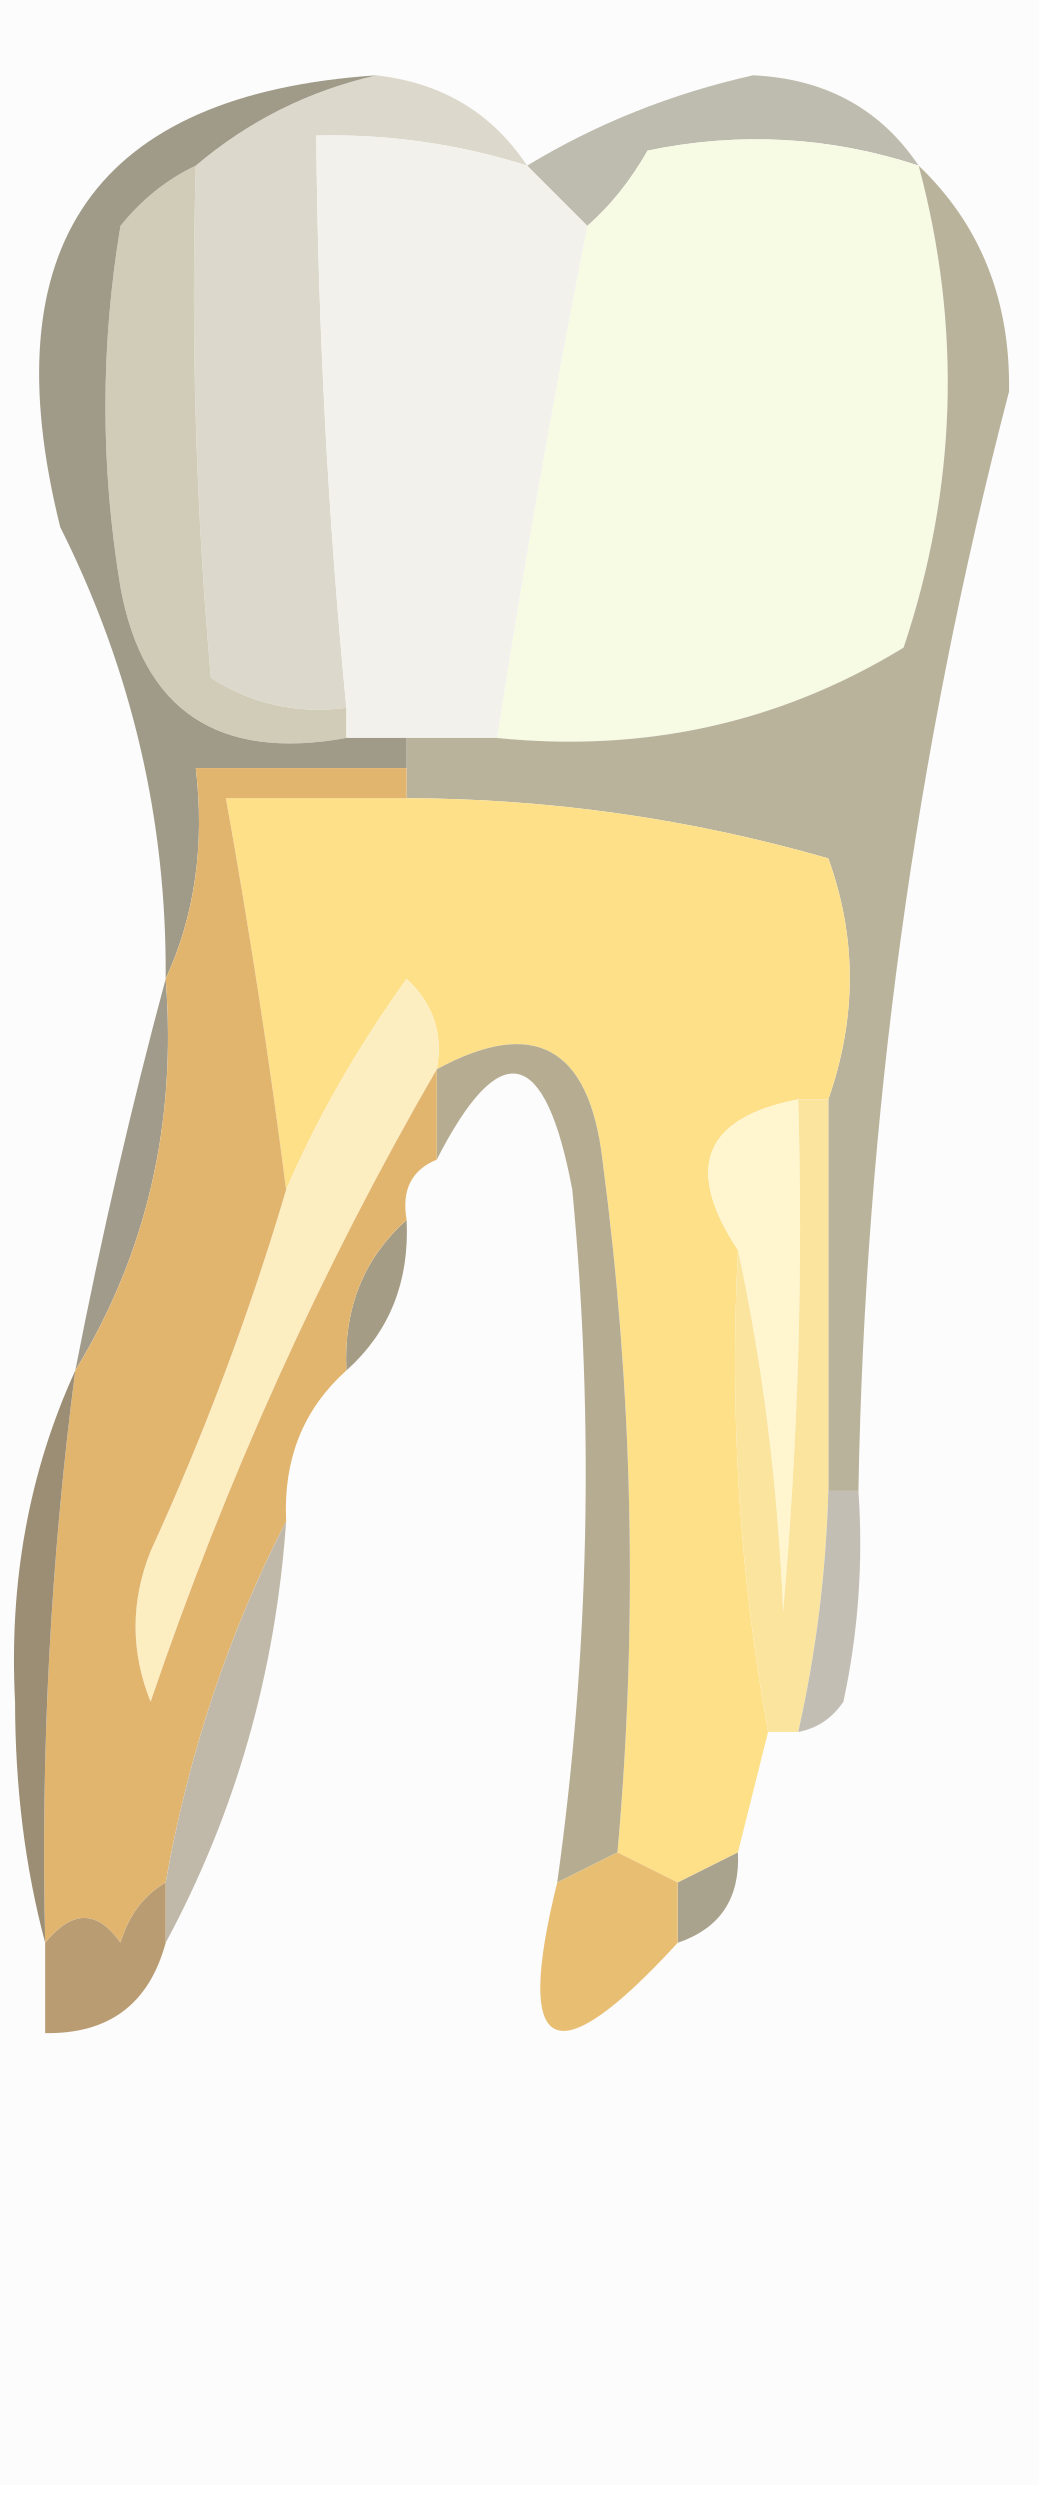
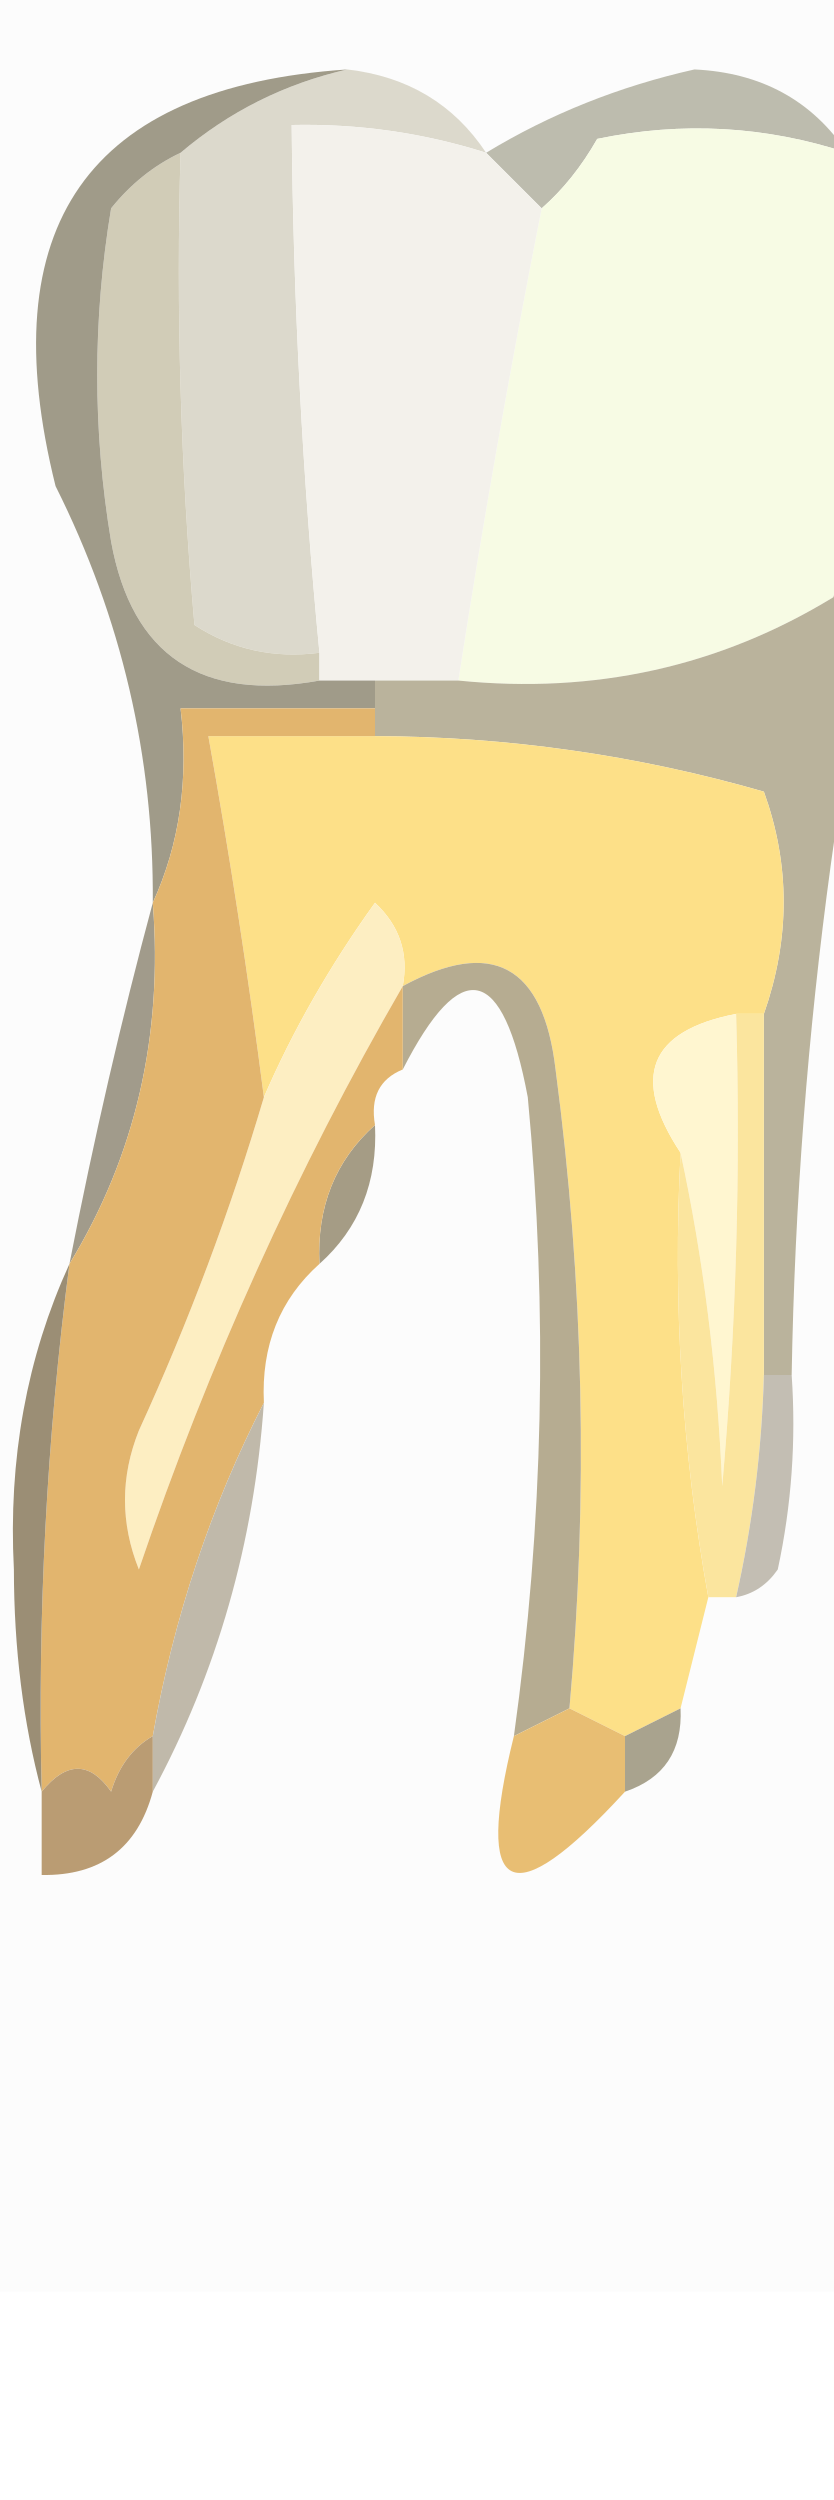
- <svg xmlns="http://www.w3.org/2000/svg" version="1.1" width="35px" height="83px" style="shape-rendering:geometricPrecision; text-rendering:geometricPrecision; image-rendering:optimizeQuality; fill-rule:evenodd; clip-rule:evenodd">
+ <svg xmlns="http://www.w3.org/2000/svg" version="1.1" width="30" height="90" style="shape-rendering:geometricPrecision; text-rendering:geometricPrecision; image-rendering:optimizeQuality; fill-rule:evenodd; clip-rule:evenodd">
  <g>
    <path style="opacity:1" fill="#fcfcfc" d="M -0.5,-0.5 C 11.167,-0.5 22.833,-0.5 34.5,-0.5C 34.5,27.167 34.5,54.833 34.5,82.5C 22.833,82.5 11.167,82.5 -0.5,82.5C -0.5,54.833 -0.5,27.167 -0.5,-0.5 Z" />
  </g>
  <g>
    <path style="opacity:1" fill="#bdbcae" d="M 30.5,5.5 C 27.555,4.532 24.555,4.366 21.5,5C 20.934,5.995 20.267,6.828 19.5,7.5C 18.833,6.833 18.167,6.167 17.5,5.5C 19.791,4.109 22.291,3.109 25,2.5C 27.399,2.613 29.232,3.613 30.5,5.5 Z" />
  </g>
  <g>
    <path style="opacity:1" fill="#dcd9cc" d="M 12.5,2.5 C 14.674,2.75 16.341,3.75 17.5,5.5C 15.236,4.781 12.903,4.448 10.5,4.5C 10.557,10.851 10.89,17.185 11.5,23.5C 9.856,23.713 8.356,23.38 7,22.5C 6.501,16.843 6.334,11.176 6.5,5.5C 8.249,4.015 10.249,3.015 12.5,2.5 Z" />
  </g>
  <g>
    <path style="opacity:1" fill="#f7fbe4" d="M 30.5,5.5 C 31.937,10.871 31.77,16.205 30,21.5C 25.913,23.997 21.413,24.997 16.5,24.5C 17.377,18.837 18.377,13.171 19.5,7.5C 20.267,6.828 20.934,5.995 21.5,5C 24.555,4.366 27.555,4.532 30.5,5.5 Z" />
  </g>
  <g>
    <path style="opacity:1" fill="#d1ccb7" d="M 6.5,5.5 C 6.334,11.176 6.501,16.843 7,22.5C 8.356,23.38 9.856,23.713 11.5,23.5C 11.5,23.833 11.5,24.167 11.5,24.5C 7.249,25.27 4.749,23.603 4,19.5C 3.333,15.5 3.333,11.5 4,7.5C 4.708,6.619 5.542,5.953 6.5,5.5 Z" />
  </g>
  <g>
    <path style="opacity:1" fill="#f3f1eb" d="M 17.5,5.5 C 18.167,6.167 18.833,6.833 19.5,7.5C 18.377,13.171 17.377,18.837 16.5,24.5C 15.5,24.5 14.5,24.5 13.5,24.5C 12.833,24.5 12.167,24.5 11.5,24.5C 11.5,24.167 11.5,23.833 11.5,23.5C 10.89,17.185 10.557,10.851 10.5,4.5C 12.903,4.448 15.236,4.781 17.5,5.5 Z" />
  </g>
  <g>
    <path style="opacity:1" fill="#bab39c" d="M 30.5,5.5 C 32.548,7.456 33.548,9.956 33.5,13C 30.382,24.98 28.715,37.146 28.5,49.5C 28.167,49.5 27.833,49.5 27.5,49.5C 27.5,45.167 27.5,40.833 27.5,36.5C 28.449,33.792 28.449,31.126 27.5,28.5C 22.934,27.184 18.267,26.517 13.5,26.5C 13.5,26.167 13.5,25.833 13.5,25.5C 13.5,25.167 13.5,24.833 13.5,24.5C 14.5,24.5 15.5,24.5 16.5,24.5C 21.413,24.997 25.913,23.997 30,21.5C 31.77,16.205 31.937,10.871 30.5,5.5 Z" />
  </g>
  <g>
    <path style="opacity:1" fill="#a09b89" d="M 12.5,2.5 C 10.249,3.015 8.249,4.015 6.5,5.5C 5.542,5.953 4.708,6.619 4,7.5C 3.333,11.5 3.333,15.5 4,19.5C 4.749,23.603 7.249,25.27 11.5,24.5C 12.167,24.5 12.833,24.5 13.5,24.5C 13.5,24.833 13.5,25.167 13.5,25.5C 11.167,25.5 8.833,25.5 6.5,25.5C 6.802,28.059 6.468,30.393 5.5,32.5C 5.541,27.238 4.374,22.238 2,17.5C -0.336,8.125 3.164,3.125 12.5,2.5 Z" />
  </g>
  <g>
    <path style="opacity:1" fill="#fde088" d="M 13.5,26.5 C 18.267,26.517 22.934,27.184 27.5,28.5C 28.449,31.126 28.449,33.792 27.5,36.5C 27.167,36.5 26.833,36.5 26.5,36.5C 23.366,37.108 22.699,38.774 24.5,41.5C 24.218,46.926 24.551,52.26 25.5,57.5C 25.167,58.833 24.833,60.167 24.5,61.5C 23.833,61.833 23.167,62.167 22.5,62.5C 21.833,62.167 21.167,61.833 20.5,61.5C 21.184,53.864 21.018,46.197 20,38.5C 19.558,34.75 17.724,33.75 14.5,35.5C 14.719,34.325 14.386,33.325 13.5,32.5C 11.873,34.765 10.539,37.099 9.5,39.5C 8.941,35.147 8.275,30.814 7.5,26.5C 9.5,26.5 11.5,26.5 13.5,26.5 Z" />
  </g>
  <g>
    <path style="opacity:1" fill="#a19b8b" d="M 5.5,32.5 C 5.876,37.273 4.876,41.607 2.5,45.5C 3.373,41.017 4.373,36.683 5.5,32.5 Z" />
  </g>
  <g>
    <path style="opacity:1" fill="#fff6d0" d="M 26.5,36.5 C 26.666,42.176 26.499,47.843 26,53.5C 25.824,49.312 25.324,45.312 24.5,41.5C 22.699,38.774 23.366,37.108 26.5,36.5 Z" />
  </g>
  <g>
    <path style="opacity:1" fill="#a59c85" d="M 13.5,40.5 C 13.598,42.553 12.931,44.22 11.5,45.5C 11.402,43.447 12.069,41.78 13.5,40.5 Z" />
  </g>
  <g>
    <path style="opacity:1" fill="#fdeec2" d="M 14.5,35.5 C 10.678,42.104 7.511,49.104 5,56.5C 4.333,54.833 4.333,53.167 5,51.5C 6.791,47.589 8.291,43.589 9.5,39.5C 10.539,37.099 11.873,34.765 13.5,32.5C 14.386,33.325 14.719,34.325 14.5,35.5 Z" />
  </g>
  <g>
    <path style="opacity:1" fill="#b6ac91" d="M 20.5,61.5 C 19.833,61.833 19.167,62.167 18.5,62.5C 19.564,54.869 19.731,47.202 19,39.5C 18.104,34.714 16.604,34.381 14.5,38.5C 14.5,37.5 14.5,36.5 14.5,35.5C 17.724,33.75 19.558,34.75 20,38.5C 21.018,46.197 21.184,53.864 20.5,61.5 Z" />
  </g>
  <g>
    <path style="opacity:1" fill="#fbe59e" d="M 26.5,36.5 C 26.833,36.5 27.167,36.5 27.5,36.5C 27.5,40.833 27.5,45.167 27.5,49.5C 27.425,52.206 27.092,54.873 26.5,57.5C 26.167,57.5 25.833,57.5 25.5,57.5C 24.551,52.26 24.218,46.926 24.5,41.5C 25.324,45.312 25.824,49.312 26,53.5C 26.499,47.843 26.666,42.176 26.5,36.5 Z" />
  </g>
  <g>
    <path style="opacity:1" fill="#e2b56e" d="M 13.5,25.5 C 13.5,25.833 13.5,26.167 13.5,26.5C 11.5,26.5 9.5,26.5 7.5,26.5C 8.275,30.814 8.941,35.147 9.5,39.5C 8.291,43.589 6.791,47.589 5,51.5C 4.333,53.167 4.333,54.833 5,56.5C 7.511,49.104 10.678,42.104 14.5,35.5C 14.5,36.5 14.5,37.5 14.5,38.5C 13.662,38.842 13.328,39.508 13.5,40.5C 12.069,41.78 11.402,43.447 11.5,45.5C 10.069,46.78 9.402,48.447 9.5,50.5C 7.595,54.216 6.261,58.216 5.5,62.5C 4.778,62.917 4.278,63.584 4,64.5C 3.23,63.402 2.397,63.402 1.5,64.5C 1.347,58.131 1.68,51.797 2.5,45.5C 4.876,41.607 5.876,37.273 5.5,32.5C 6.468,30.393 6.802,28.059 6.5,25.5C 8.833,25.5 11.167,25.5 13.5,25.5 Z" />
  </g>
  <g>
    <path style="opacity:1" fill="#c3beb3" d="M 27.5,49.5 C 27.833,49.5 28.167,49.5 28.5,49.5C 28.663,51.857 28.497,54.19 28,56.5C 27.617,57.056 27.117,57.389 26.5,57.5C 27.092,54.873 27.425,52.206 27.5,49.5 Z" />
  </g>
  <g>
    <path style="opacity:1" fill="#9b8e75" d="M 2.5,45.5 C 1.68,51.797 1.347,58.131 1.5,64.5C 0.836,62.022 0.503,59.355 0.5,56.5C 0.294,52.531 0.961,48.865 2.5,45.5 Z" />
  </g>
  <g>
    <path style="opacity:1" fill="#c0b9aa" d="M 9.5,50.5 C 9.15,55.539 7.816,60.206 5.5,64.5C 5.5,63.833 5.5,63.167 5.5,62.5C 6.261,58.216 7.595,54.216 9.5,50.5 Z" />
  </g>
  <g>
    <path style="opacity:1" fill="#a9a38e" d="M 24.5,61.5 C 24.573,63.027 23.906,64.027 22.5,64.5C 22.5,63.833 22.5,63.167 22.5,62.5C 23.167,62.167 23.833,61.833 24.5,61.5 Z" />
  </g>
  <g>
    <path style="opacity:1" fill="#ba9c73" d="M 5.5,62.5 C 5.5,63.167 5.5,63.833 5.5,64.5C 4.952,66.532 3.619,67.532 1.5,67.5C 1.5,66.5 1.5,65.5 1.5,64.5C 2.397,63.402 3.23,63.402 4,64.5C 4.278,63.584 4.778,62.917 5.5,62.5 Z" />
  </g>
  <g>
    <path style="opacity:1" fill="#a69f8e" d="M 18.5,62.5 C 17.056,68.316 18.39,68.983 22.5,64.5C 18.39,68.983 17.056,68.316 18.5,62.5 Z" />
  </g>
  <g>
    <path style="opacity:1" fill="#e8be73" d="M 20.5,61.5 C 21.167,61.833 21.833,62.167 22.5,62.5C 22.5,63.167 22.5,63.833 22.5,64.5C 18.39,68.983 17.056,68.316 18.5,62.5C 19.167,62.167 19.833,61.833 20.5,61.5 Z" />
  </g>
</svg>
